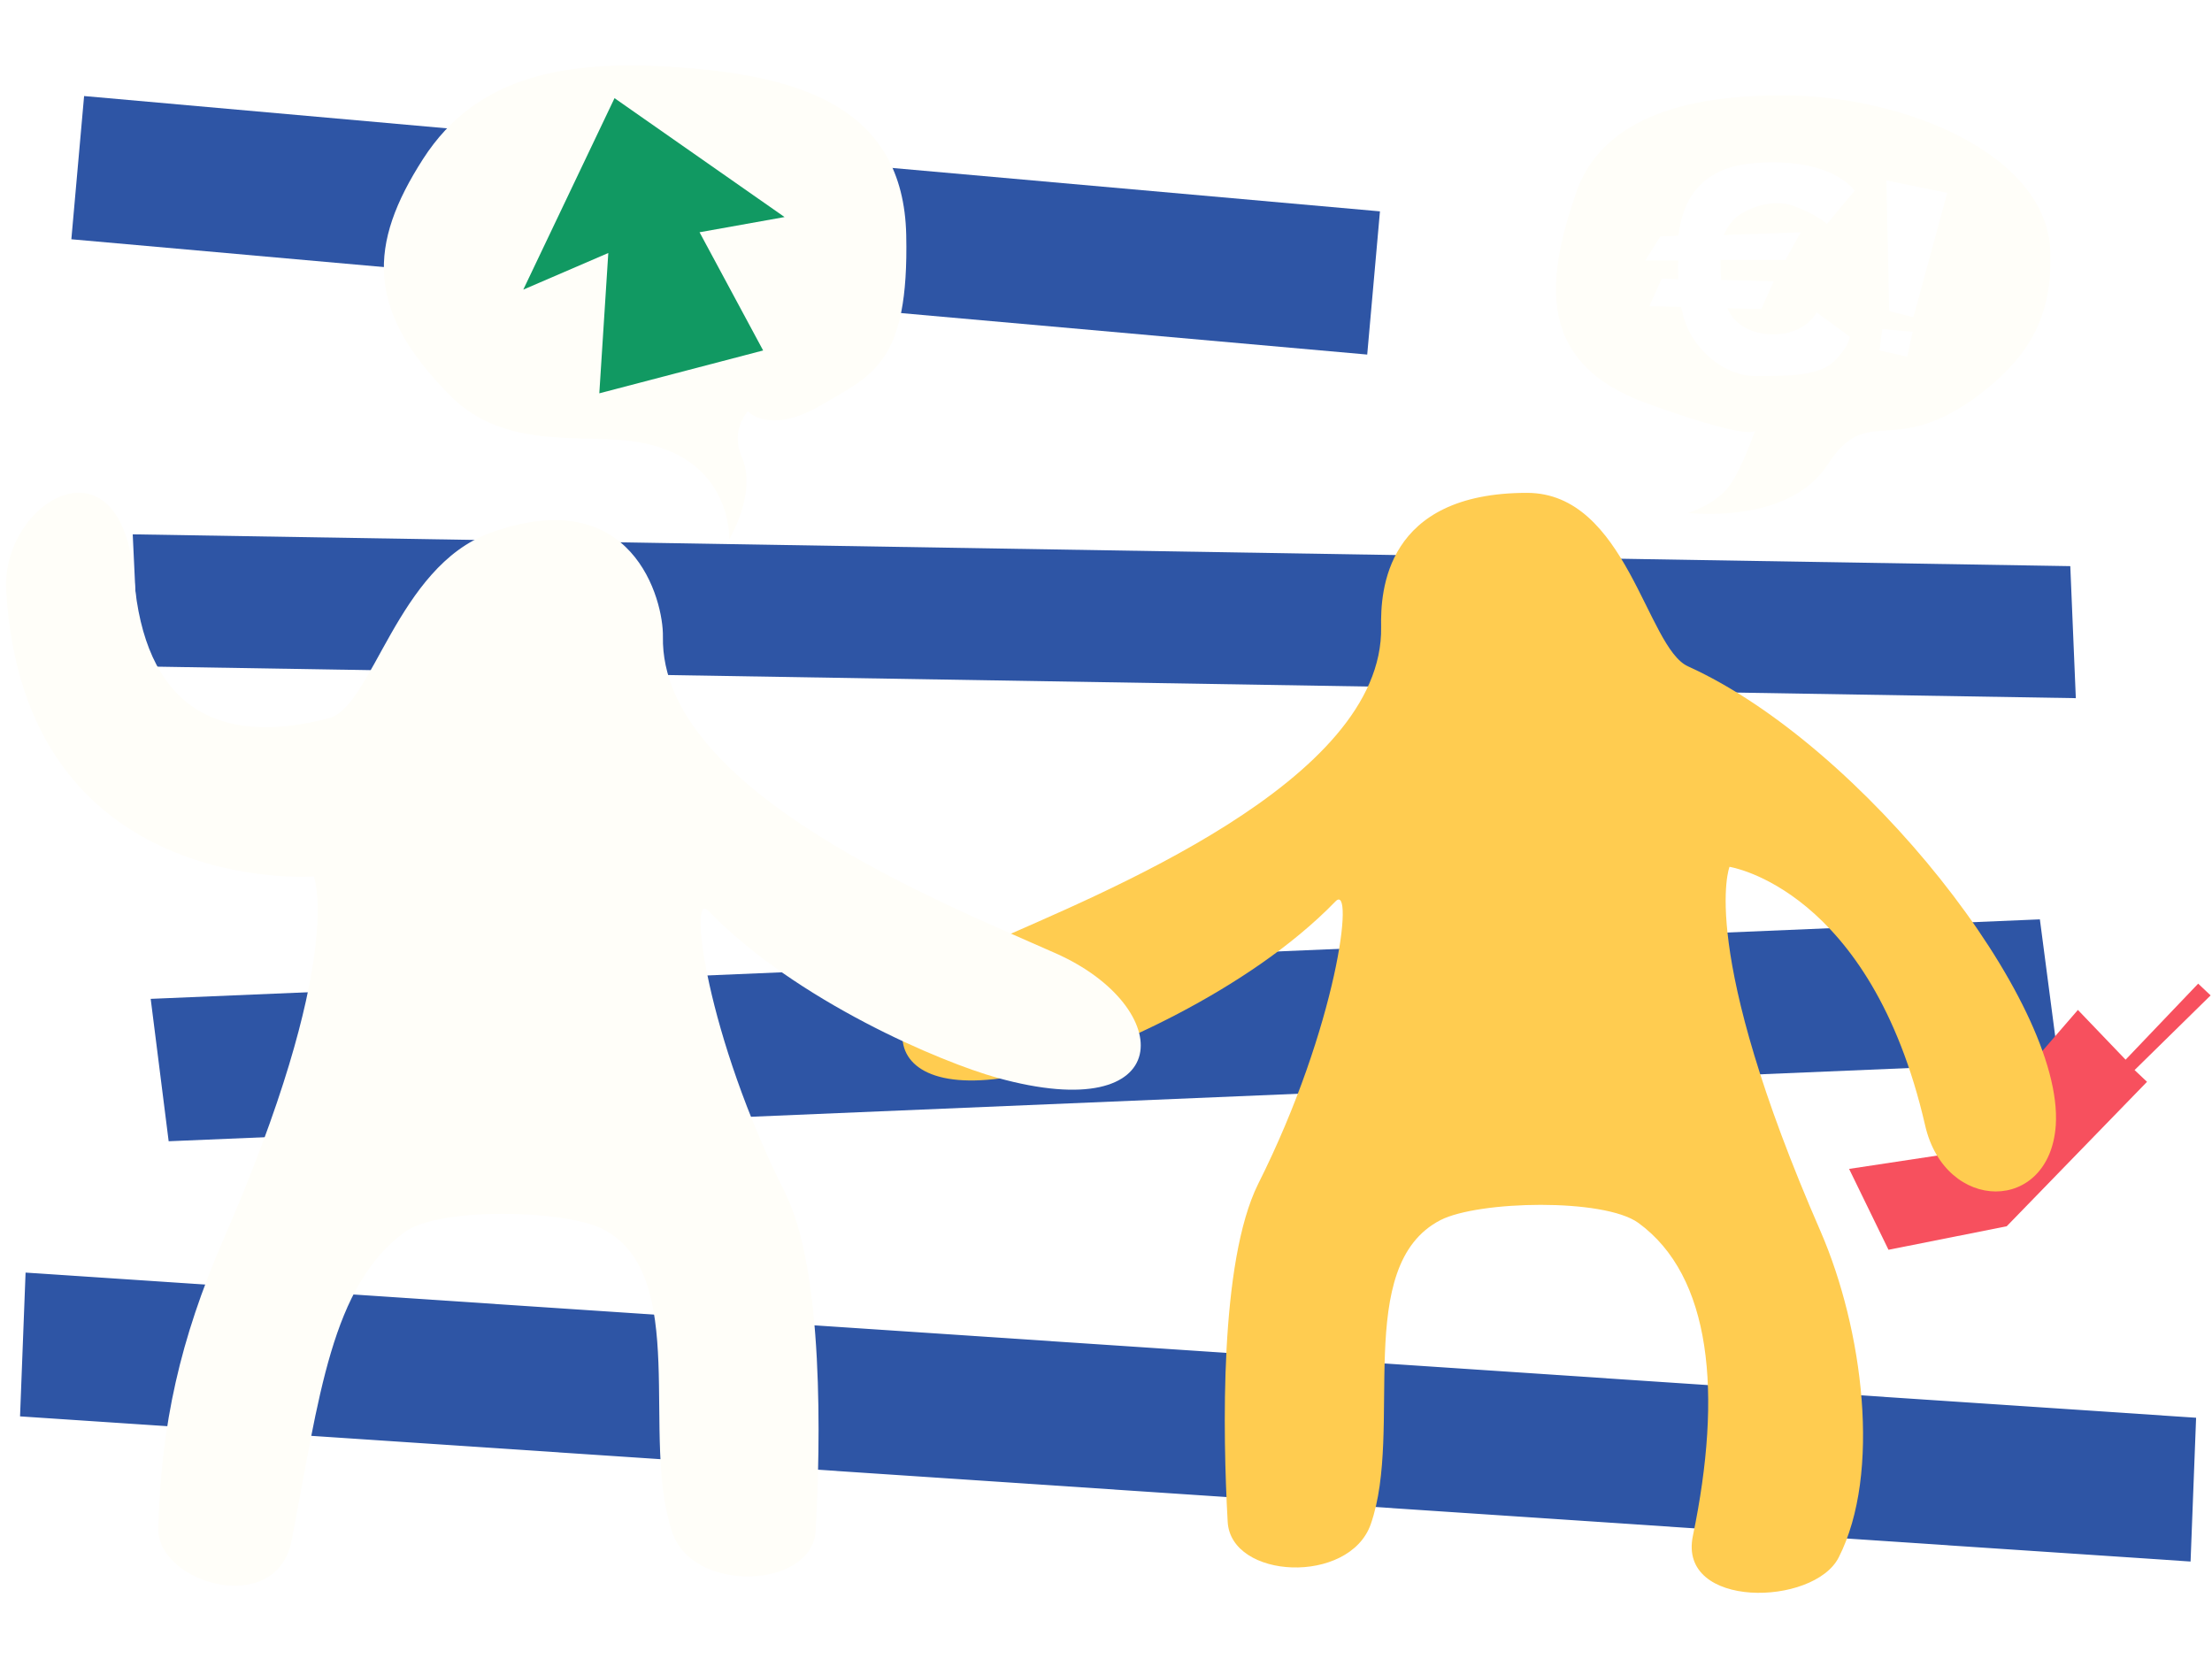
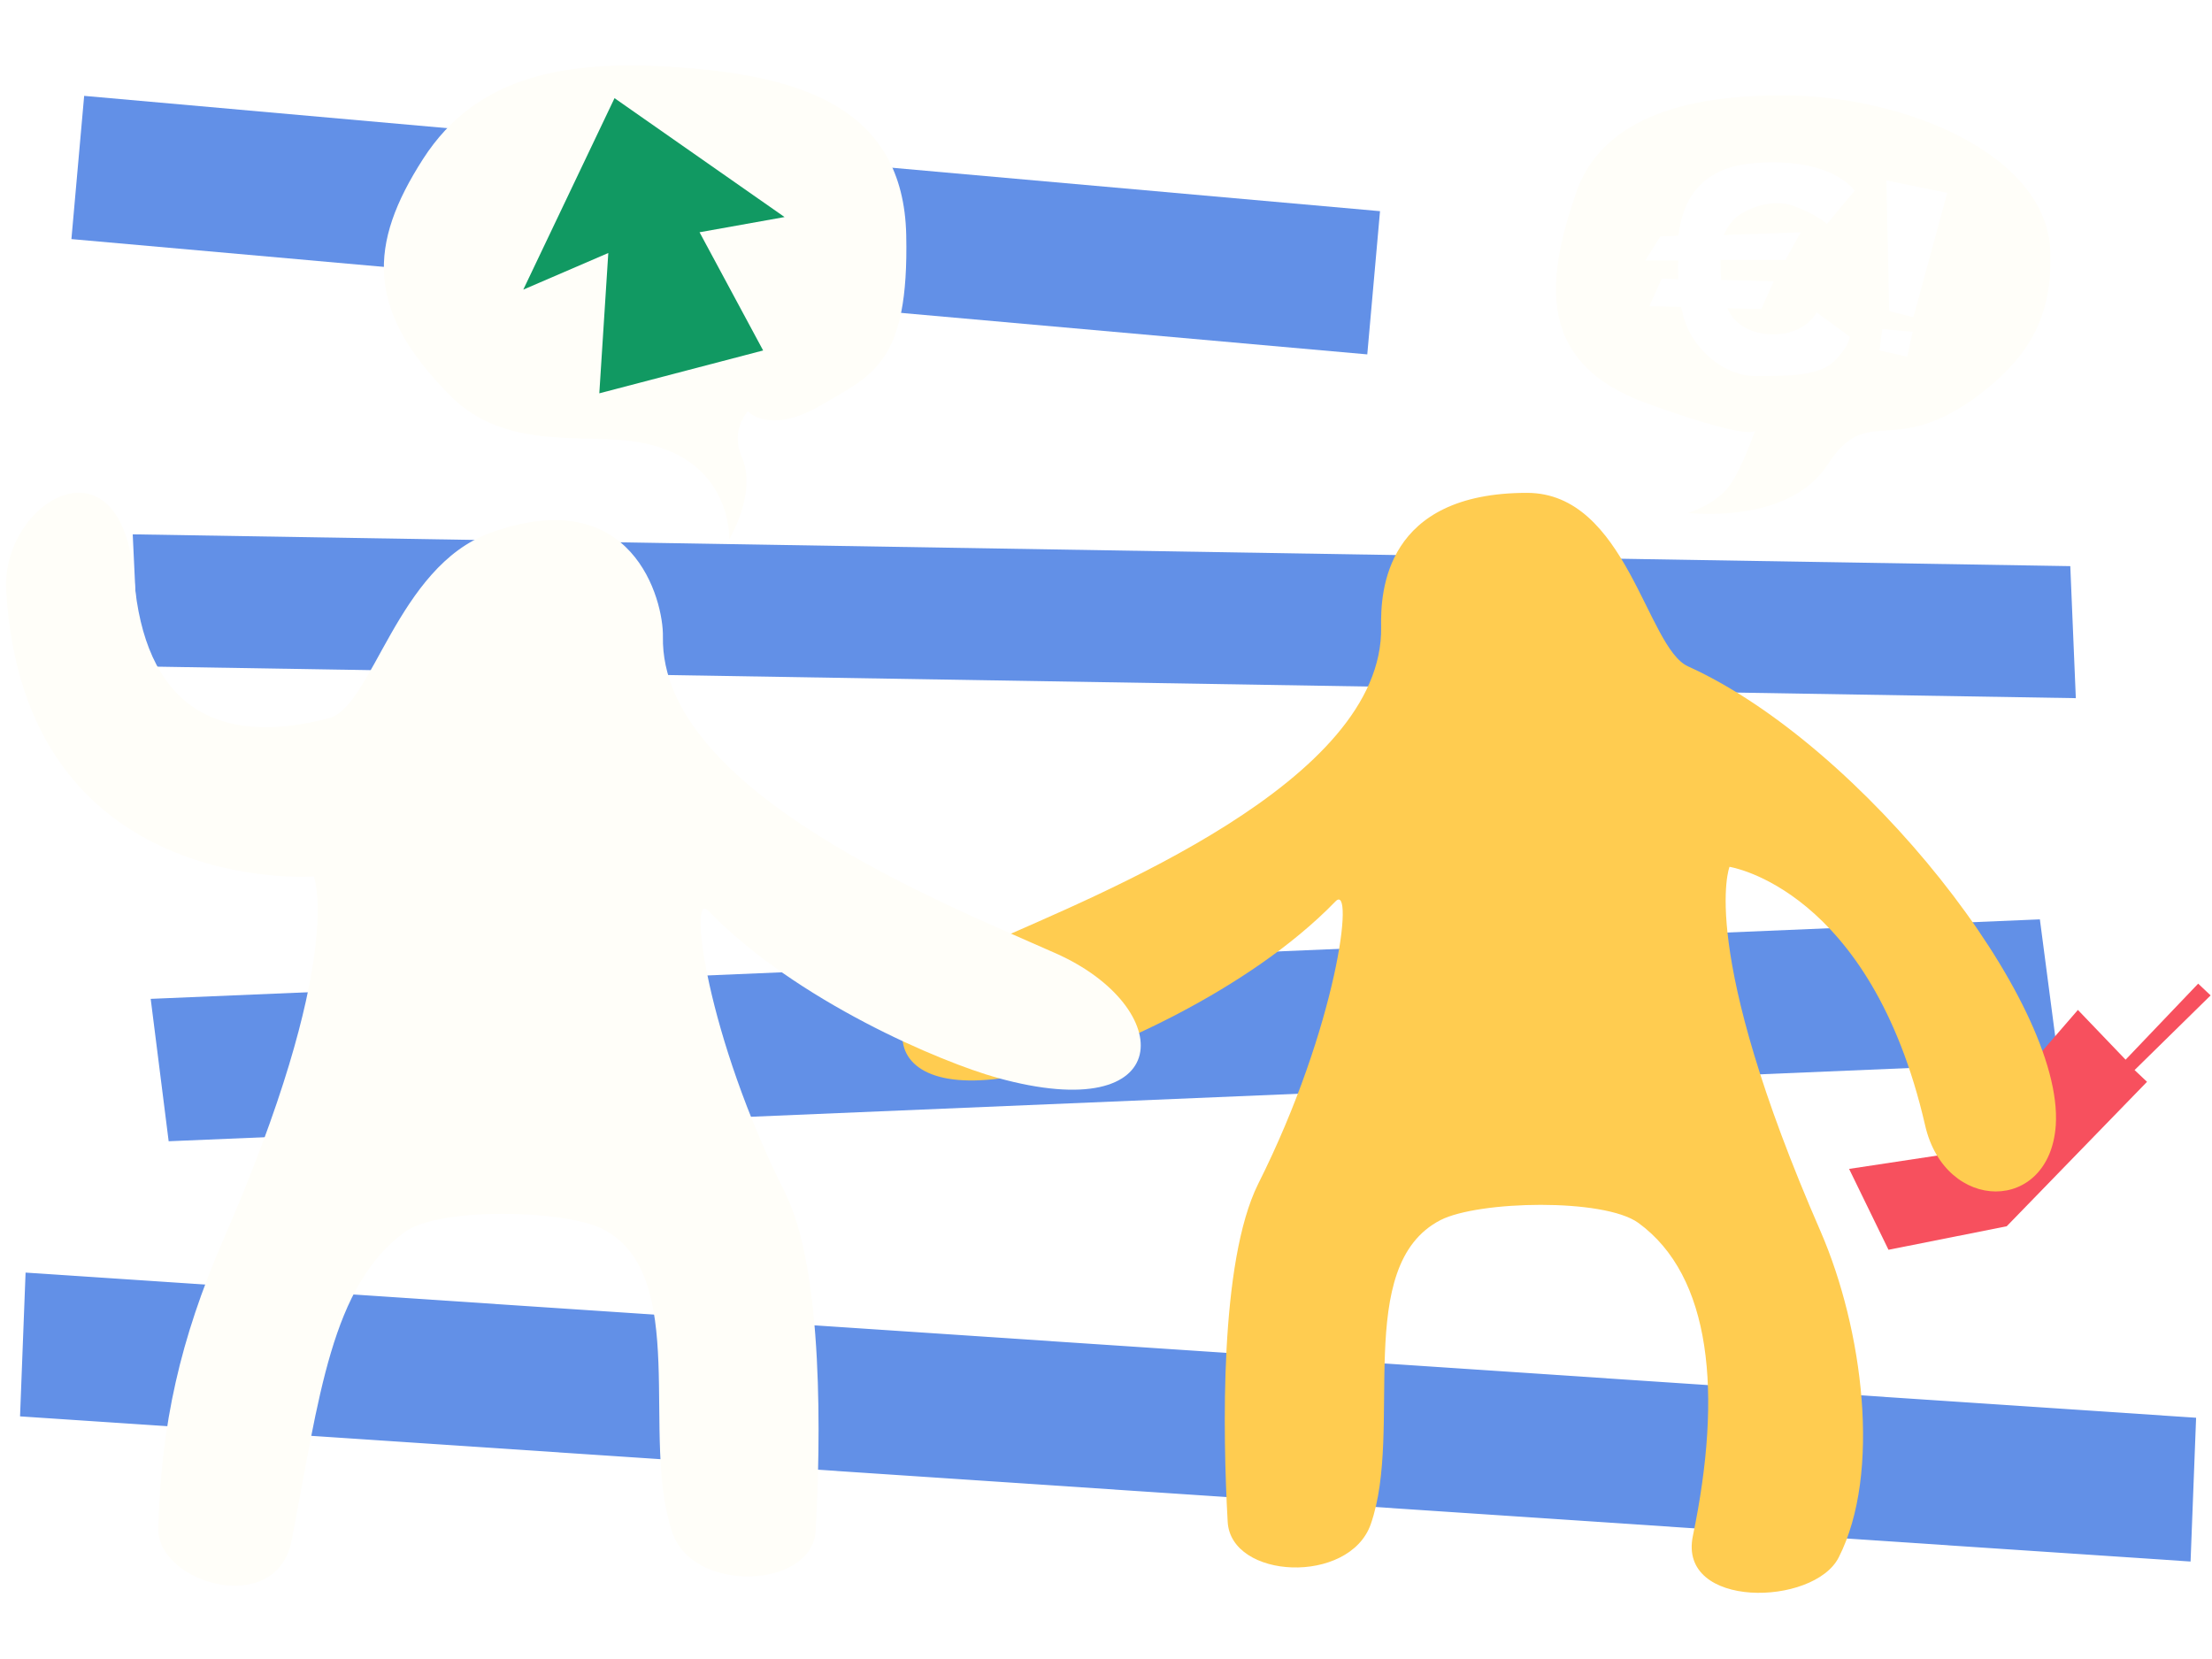
- <svg xmlns="http://www.w3.org/2000/svg" version="1.2" baseProfile="tiny" id="Layer_1" x="0px" y="0px" width="320px" height="240px" viewBox="0 0 320 240" xml:space="preserve">
+ <svg xmlns="http://www.w3.org/2000/svg" version="1.1" id="Layer_1" x="0px" y="0px" width="320px" height="240px" viewBox="0 0 320 240" style="enable-background:new 0 0 320 240;" xml:space="preserve">
+   <style type="text/css">
+ 	.st0{fill:#6290E7;}
+ 	.st1{fill:#F7505E;}
+ 	.st2{fill:#FFCC50;}
+ 	.st3{fill:#FFFEF9;}
+ 	.st4{fill:#119962;}
+ </style>
  <g>
-     <polygon fill="#2E55A5" points="295.1,133 297.8,153.6 24.4,165.1 21.8,144.5  " />
-     <polygon fill="#2E55A5" points="317.7,205.1 316.9,225.9 2.9,204.9 3.7,184.1  " />
-     <polygon fill="#2E55A5" points="20.1,96.4 19.2,77.3 299.5,81.9 300.3,101  " />
-     <rect x="94.5" y="-61.5" transform="matrix(8.863115e-02 -0.9961 0.9961 8.863115e-02 63.207 134.1956)" fill="#2E55A5" width="20.8" height="188.2" />
+     <polygon class="st0" points="295.1,133 297.8,153.6 24.4,165.1 21.8,144.5  " />
+     <polygon class="st0" points="317.7,205.1 316.9,225.9 2.9,204.9 3.7,184.1  " />
+     <polygon class="st0" points="20.1,96.4 19.2,77.3 299.5,81.9 300.3,101  " />
+     <rect x="94.6" y="-61.5" transform="matrix(8.862802e-02 -0.9961 0.9961 8.862802e-02 63.2075 134.2695)" class="st0" width="20.8" height="188.2" />
  </g>
-   <polygon fill="#F7505E" points="300.6,146.1 282.7,166.8 267.5,169.1 273.2,180.8 290.3,177.4 310.6,156.5 308.8,154.8 319.8,144   318,142.3 307.5,153.3 " />
-   <path fill="#FFCC50" d="M151.4,154.6c7.9-2.2,29-11,41.8-24.2c2.8-2.9,0.3,18-11.2,40.9c-5.6,11.3-5.1,36.2-4.4,48.8  c0.4,8.4,17.6,9.2,20.7,0.4c4.8-13.7-2.7-37.4,10.1-44c5.5-2.8,23.6-3.2,28.6,0.4c10.6,7.7,12.2,24.6,7.9,45.3  c-2.2,10.6,17.5,10.2,21.1,3.1c6.2-12.2,3.5-33-2.6-47.1c-17.9-41-13.2-52.8-13.2-52.8s20.4,3.1,28.3,37.4c2.9,12.7,18,12.8,18.9,0  c1.2-17.9-28-55-53.2-66.4c-6-2.7-8.9-25.1-23.3-25.1c-20.5,0-21.2,14.2-21.1,19.4c0.4,22.4-40.9,38.7-56.8,45.8  C125.2,144.4,125.2,161.8,151.4,154.6z" />
-   <path fill="#FFFEF9" d="M144.2,155.9c-7.9-2.2-29-11-41.8-24.2c-2.8-2.9-0.3,18,11.2,40.9c5.6,11.3,5.1,36.2,4.4,48.8  c-0.4,8.4-17.6,9.2-20.7,0.4c-4.8-13.7,2.7-37.4-10.1-44c-5.5-2.8-23.6-3.2-28.6,0.4C47.9,186,46.2,202,42.2,222.8  C40,234.2,22.6,229,22.9,221c0.4-15,3.2-27.3,9.3-41.4c17.9-41,13.2-52.8,13.2-52.8S3.5,129.9,0.9,85.5c-0.8-13,16.7-23.3,18.5-1.8  c1.5,17.9,11.4,24.6,28.2,20.2c6.3-1.7,9.8-21.9,23.3-26.8c20.7-7.5,25.1,9.8,25,15c-0.4,22.4,40.9,38.7,56.8,45.8  C170.3,145.7,170.4,163.2,144.2,155.9z" />
-   <path fill="#FFFEF9" d="M296.6,36.2c-0.6-13.9-21.1-22.4-38.7-22.4c-9.5,0-25.5,1.3-29.9,14.1c-4.4,12.8-5.7,24.6,10.1,30.4  c14.4,5.2,15.7,4.2,15.8,4c-0.2,0.5-2.3,6.7-4.4,8.8c-2.2,2.2-5.3,3.1-5.3,3.1s14.5,1.8,20.2-7s9-1.2,20.7-9.2  C293.5,52,297,45.9,296.6,36.2z M260.5,33.6l-2.2,4h-9.4c0,0.9,0,1.9,0.1,2.9l7.6,0.2l-1.8,4l-4.9-0.1c0.9,2,2.6,3.3,5.4,3.7  c5.7,0.6,7.5-3.1,7.5-3.1l4.8,3.5c0,0,0,1.3-2.2,3.5c-2.2,2.2-6.6,2.2-11.4,2.2s-8.8-4-10.1-7.5c-0.3-0.7-0.5-1.6-0.7-2.5l-4.6-0.1  l1.8-4l2.4,0.1c0-0.9-0.1-1.8,0-2.7H238l2.2-3.5l2.6-0.1c0.4-3.1,1.7-9.8,11-10.5c11.4-0.9,14.5,4,14.5,4l-4,4.8  c0,0-1.3-1.3-4.8-2.6c-2.2-0.8-5.3-0.4-7.9,1.3c-1,0.7-1.7,1.7-2.2,2.9L260.5,33.6z M275.9,51.6l-4-0.9l0.4-3.1l4.4,0.4L275.9,51.6z   M276.8,45.9l-3.5-0.9l-0.4-18.9l8.8,1.8L276.8,45.9z" />
-   <path fill="#FFFEF9" d="M108.2,59.5c0,0-2.6,2.6-0.9,6.6c2.3,5.1-1.8,11.9-1.8,11.9S106,66.1,92,63.9c-7.8-1.2-18.9,1.3-26.8-6.6  c-12.4-12.4-11.9-22-4-34.3S82.3,8.5,99,9.8s31.7,5.7,32.1,24.2s-4.8,20.2-12.3,24.6C111.3,63,108.2,59.5,108.2,59.5z" />
-   <polygon fill="#119962" points="75.7,41.9 88.9,14.2 113.5,31.4 101.2,33.6 110.4,50.7 86.7,56.9 88,36.6 " />
+   <polygon class="st1" points="300.6,146.1 282.7,166.8 267.5,169.1 273.2,180.8 290.3,177.4 310.6,156.5 308.8,154.8 319.8,144   318,142.3 307.5,153.3 " />
+   <path class="st2" d="M151.4,154.6c7.9-2.2,29-11,41.8-24.2c2.8-2.9,0.3,18-11.2,40.9c-5.6,11.3-5.1,36.2-4.4,48.8  c0.4,8.4,17.6,9.2,20.7,0.4c4.8-13.7-2.7-37.4,10.1-44c5.5-2.8,23.6-3.2,28.6,0.4c10.6,7.7,12.2,24.6,7.9,45.3  c-2.2,10.6,17.5,10.2,21.1,3.1c6.2-12.2,3.5-33-2.6-47.1c-17.9-41-13.2-52.8-13.2-52.8s20.4,3.1,28.3,37.4c2.9,12.7,18,12.8,18.9,0  c1.2-17.9-28-55-53.2-66.4c-6-2.7-8.9-25.1-23.3-25.1c-20.5,0-21.2,14.2-21.1,19.4c0.4,22.4-40.9,38.7-56.8,45.8  C125.2,144.4,125.2,161.8,151.4,154.6z" />
+   <path class="st3" d="M144.2,155.9c-7.9-2.2-29-11-41.8-24.2c-2.8-2.9-0.3,18,11.2,40.9c5.6,11.3,5.1,36.2,4.4,48.8  c-0.4,8.4-17.6,9.2-20.7,0.4c-4.8-13.7,2.7-37.4-10.1-44c-5.5-2.8-23.6-3.2-28.6,0.4C47.9,186,46.2,202,42.2,222.8  C40,234.2,22.6,229,22.9,221c0.4-15,3.2-27.3,9.3-41.4c17.9-41,13.2-52.8,13.2-52.8S3.5,129.9,0.9,85.5c-0.8-13,16.7-23.3,18.5-1.8  c1.5,17.9,11.4,24.6,28.2,20.2c6.3-1.7,9.8-21.9,23.3-26.8c20.7-7.5,25.1,9.8,25,15c-0.4,22.4,40.9,38.7,56.8,45.8  C170.3,145.7,170.4,163.2,144.2,155.9z" />
+   <path class="st3" d="M296.6,36.2c-0.6-13.9-21.1-22.4-38.7-22.4c-9.5,0-25.5,1.3-29.9,14.1s-5.7,24.6,10.1,30.4  c14.4,5.2,15.7,4.2,15.8,4c-0.2,0.5-2.3,6.7-4.4,8.8c-2.2,2.2-5.3,3.1-5.3,3.1s14.5,1.8,20.2-7s9-1.2,20.7-9.2  C293.5,52,297,45.9,296.6,36.2z M260.5,33.6l-2.2,4h-9.4c0,0.9,0,1.9,0.1,2.9l7.6,0.2l-1.8,4l-4.9-0.1c0.9,2,2.6,3.3,5.4,3.7  c5.7,0.6,7.5-3.1,7.5-3.1l4.8,3.5c0,0,0,1.3-2.2,3.5s-6.6,2.2-11.4,2.2s-8.8-4-10.1-7.5c-0.3-0.7-0.5-1.6-0.7-2.5l-4.6-0.1l1.8-4  l2.4,0.1c0-0.9-0.1-1.8,0-2.7H238l2.2-3.5l2.6-0.1c0.4-3.1,1.7-9.8,11-10.5c11.4-0.9,14.5,4,14.5,4l-4,4.8c0,0-1.3-1.3-4.8-2.6  c-2.2-0.8-5.3-0.4-7.9,1.3c-1,0.7-1.7,1.7-2.2,2.9L260.5,33.6z M275.9,51.6l-4-0.9l0.4-3.1l4.4,0.4L275.9,51.6z M276.8,45.9  l-3.5-0.9l-0.4-18.9l8.8,1.8L276.8,45.9z" />
+   <path class="st3" d="M108.2,59.5c0,0-2.6,2.6-0.9,6.6c2.3,5.1-1.8,11.9-1.8,11.9S106,66.1,92,63.9c-7.8-1.2-18.9,1.3-26.8-6.6  c-12.4-12.4-11.9-22-4-34.3S82.3,8.5,99,9.8s31.7,5.7,32.1,24.2s-4.8,20.2-12.3,24.6S108.2,59.5,108.2,59.5z" />
+   <polygon class="st4" points="75.7,41.9 88.9,14.2 113.5,31.4 101.2,33.6 110.4,50.7 86.7,56.9 88,36.6 " />
</svg>
